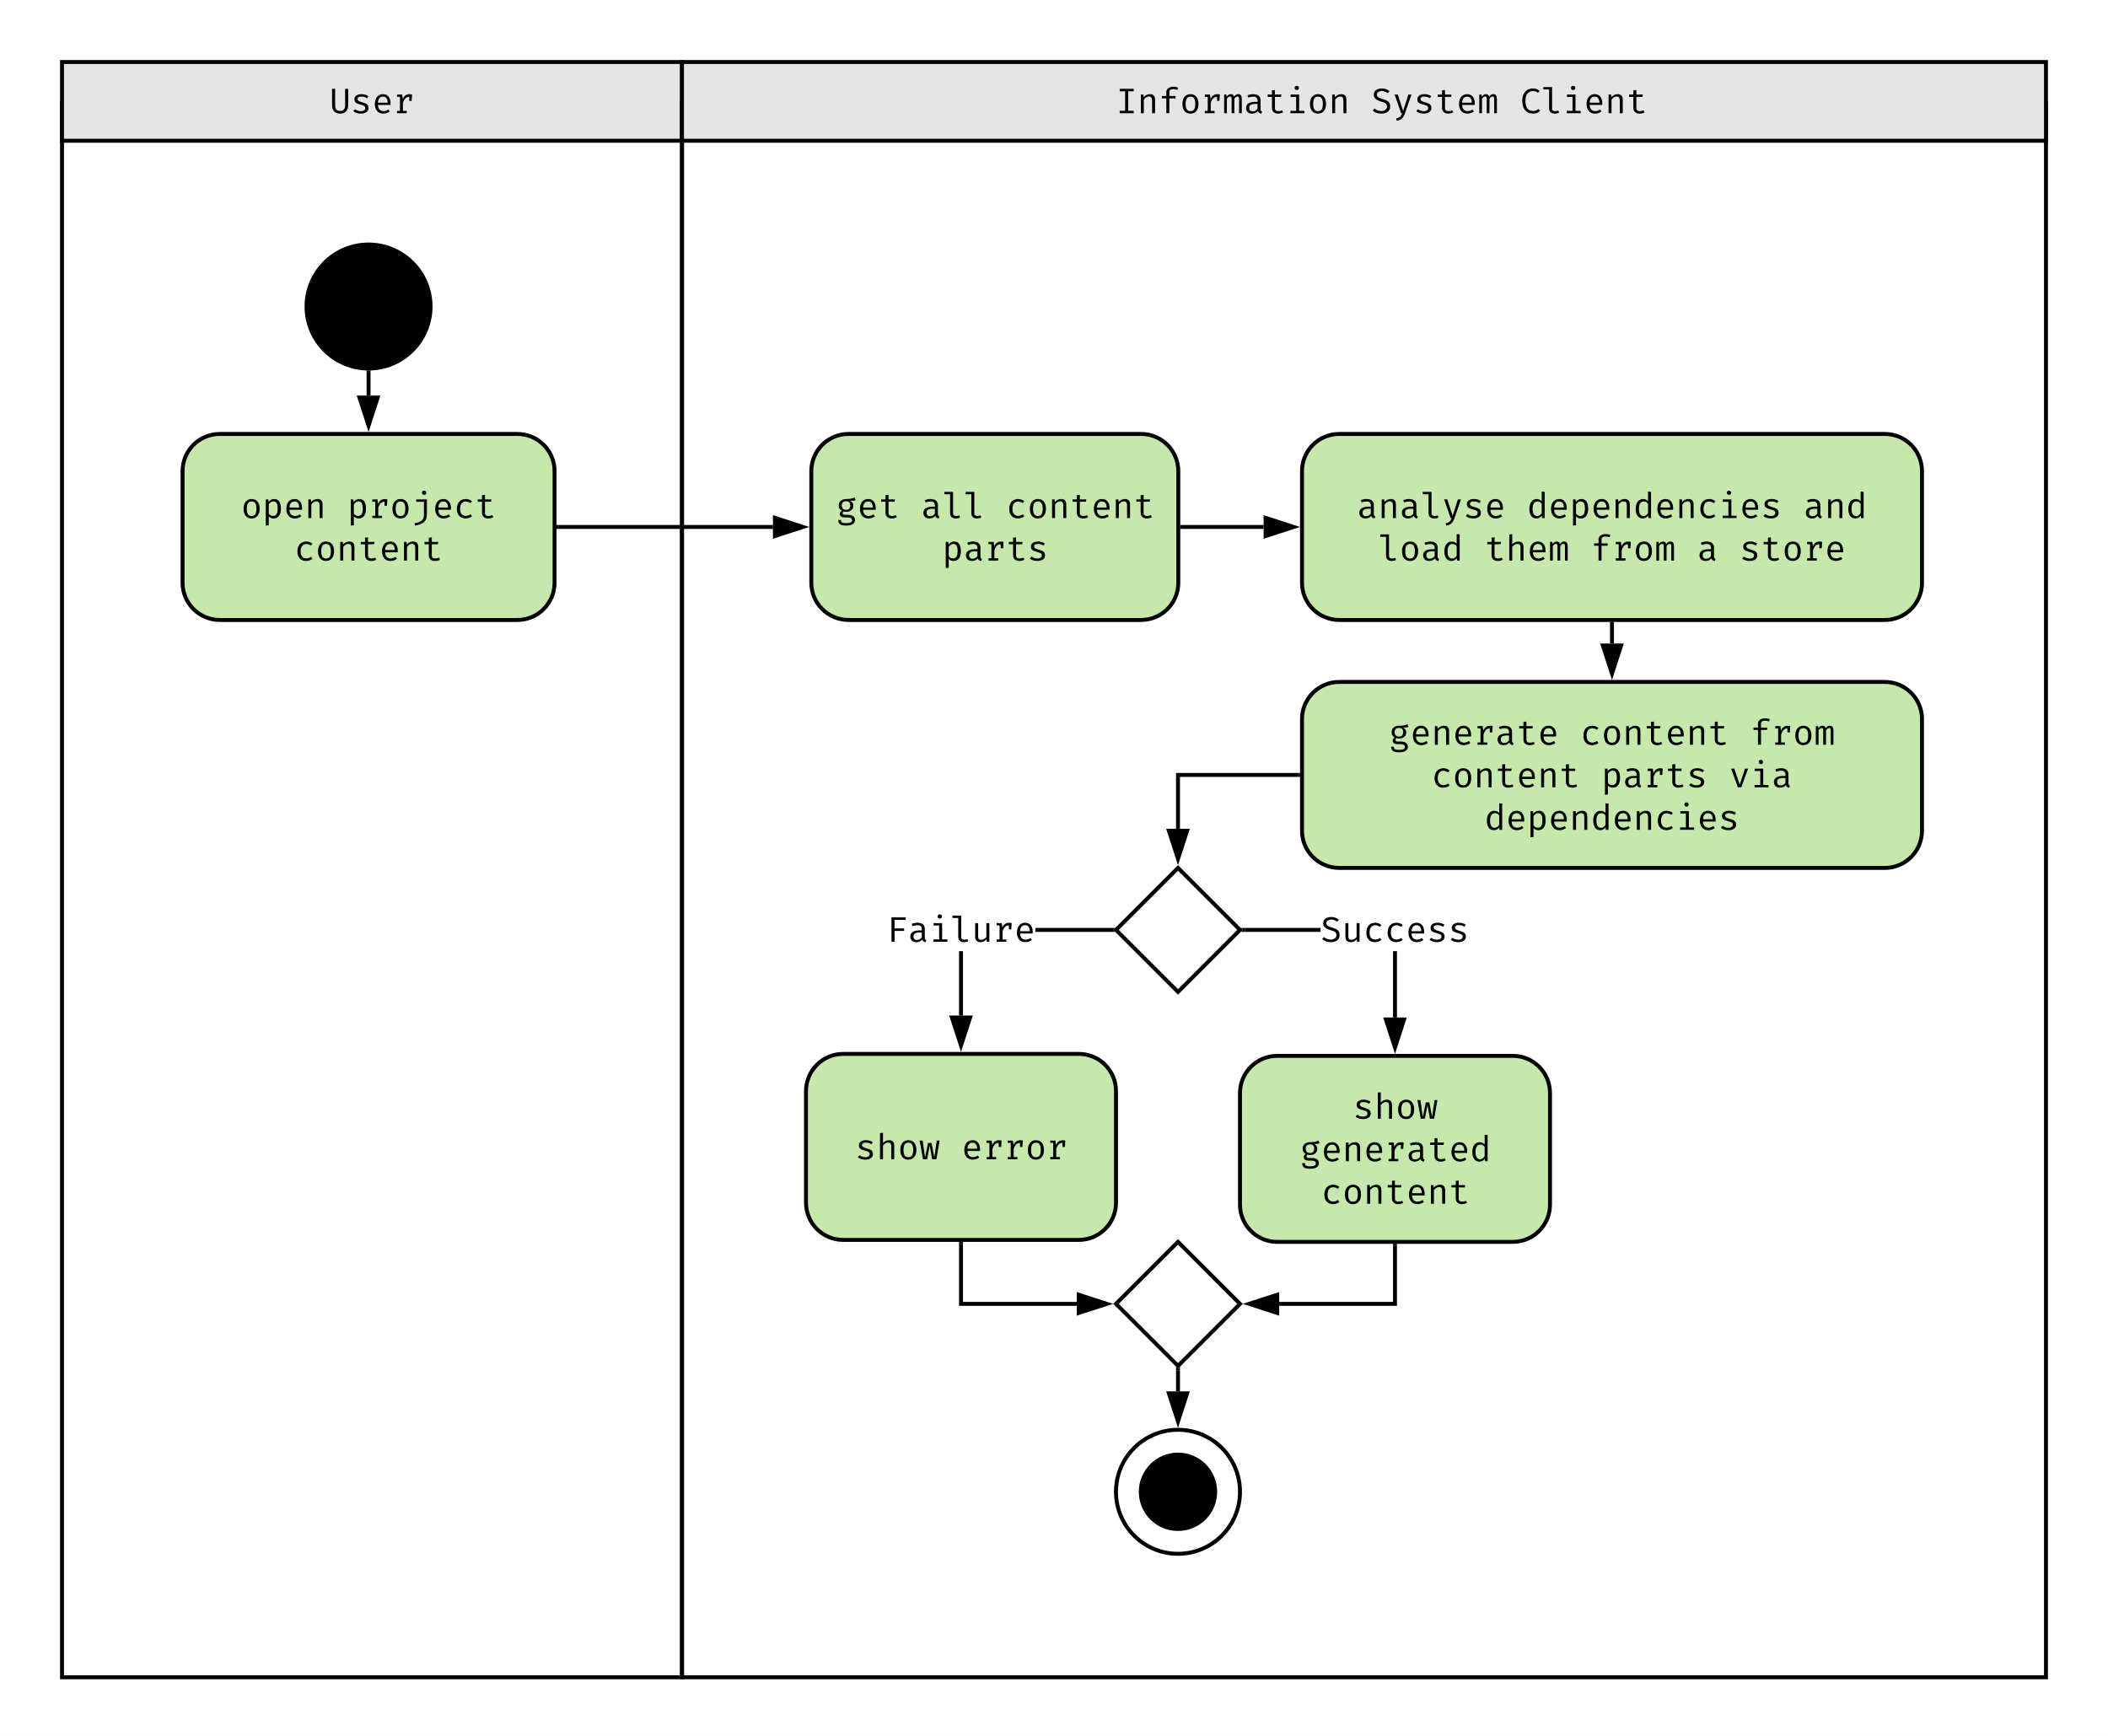
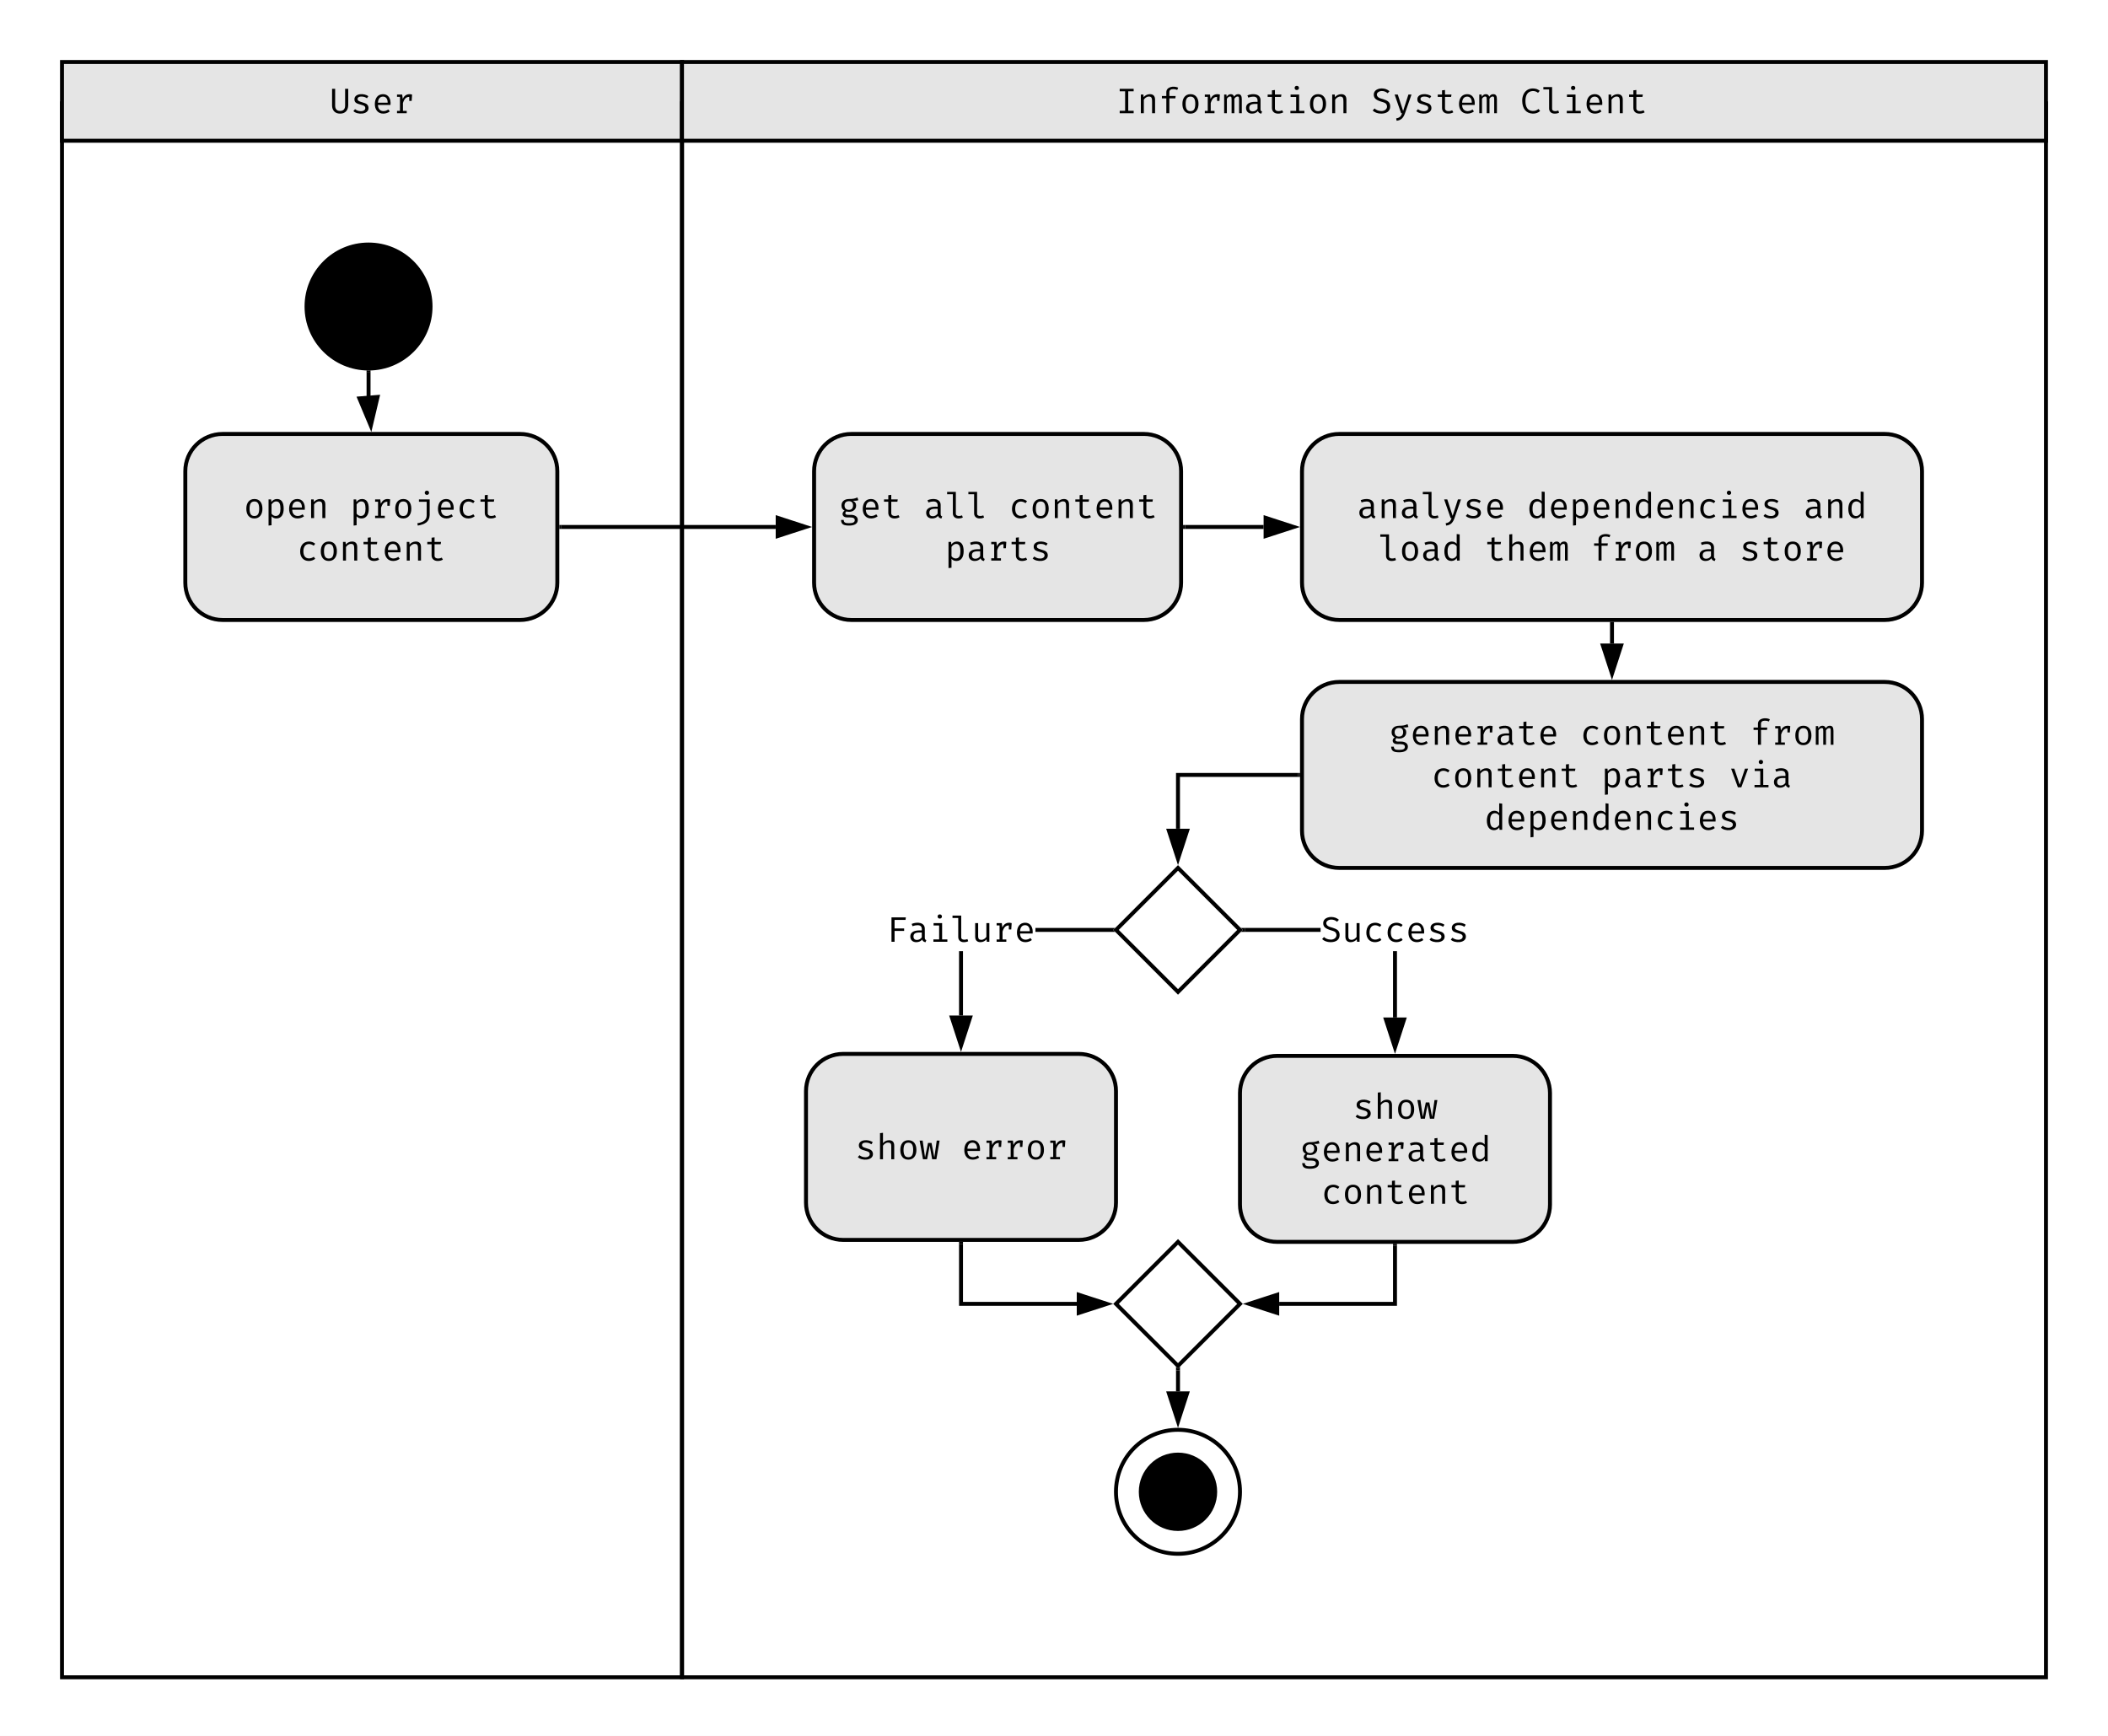
<svg xmlns="http://www.w3.org/2000/svg" xmlns:ns1="lucid" xmlns:xlink="http://www.w3.org/1999/xlink" width="1070.87" height="881.89">
  <g transform="translate(0 0)" ns1:page-tab-id="kDQ91QaTdYqZ">
    <path d="M0 0h1070.87v881.9H0z" fill="#fff" />
    <path d="M31.5 51.5v800.64h314.96V51.5" stroke="#000" stroke-width="2" fill="none" />
    <path d="M31.5 31.5h314.96v40H31.5z" stroke="#000" stroke-width="2" fill="#e5e5e5" />
    <use xlink:href="#a" transform="matrix(1,0,0,1,51.49606,31.49606) translate(115.9 26.03)" />
    <path d="M346.46 51.5v800.64h692.9V51.5" stroke="#000" stroke-width="2" fill="none" />
    <path d="M346.46 31.5h692.9v40h-692.9z" stroke="#000" stroke-width="2" fill="#e5e5e5" />
    <use xlink:href="#b" transform="matrix(1,0,0,1,366.4567,31.49606) translate(200.5 26.03)" />
    <use xlink:href="#c" transform="matrix(1,0,0,1,366.4567,31.49606) translate(330.1 26.03)" />
    <use xlink:href="#d" transform="matrix(1,0,0,1,366.4567,31.49606) translate(405.7 26.03)" />
    <path d="M218.72 155.73c0 17.4-14.1 31.5-31.5 31.5s-31.5-14.1-31.5-31.5 14.1-31.5 31.5-31.5 31.5 14.1 31.5 31.5z" stroke="#000" stroke-width="2" />
-     <path d="M111.64 220.47c-10.44 0-18.9 8.46-18.9 18.9v56.7c0 10.43 8.46 18.9 18.9 18.9h151.18c10.43 0 18.9-8.47 18.9-18.9v-56.7c0-10.44-8.47-18.9-18.9-18.9z" stroke="#000" stroke-width="2" fill="#c7e8ac" />
-     <use xlink:href="#e" transform="matrix(1,0,0,1,100.7384,228.4724) translate(21.682 34.73)" />
-     <use xlink:href="#f" transform="matrix(1,0,0,1,100.7384,228.4724) translate(75.7 34.73)" />
-     <use xlink:href="#g" transform="matrix(1,0,0,1,100.7384,228.4724) translate(48.7 56.33)" />
-     <path d="M187.23 189.23v11.74" stroke="#000" stroke-width="2" fill="none" />
+     <path d="M113.04 220.47c-10.43 0-18.9 8.46-18.9 18.9v56.7c0 10.43 8.47 18.9 18.9 18.9h151.18c10.44 0 18.9-8.47 18.9-18.9v-56.7c0-10.44-8.46-18.9-18.9-18.9z" stroke="#000" stroke-width="2" fill="#e5e5e5" />
+     <use xlink:href="#e" transform="matrix(1,0,0,1,102.145,228.4724) translate(21.682 34.73)" />
+     <use xlink:href="#f" transform="matrix(1,0,0,1,102.145,228.4724) translate(75.7 34.73)" />
+     <use xlink:href="#g" transform="matrix(1,0,0,1,102.145,228.4724) translate(48.7 56.33)" />
+     <path d="M187.23 189.23v13.15" stroke="#000" stroke-width="2" fill="none" />
    <path d="M187.22 188.23l1-.07v1.1h-2v-1.1z" />
-     <path d="M187.23 216.24l-4.64-14.27h9.26z" stroke="#000" stroke-width="2" />
-     <path d="M283.7 267.72h108.95" stroke="#000" stroke-width="2" fill="none" />
-     <path d="M283.74 268.72h-1.03v-2h1.04z" />
-     <path d="M407.9 267.72l-14.25 4.63v-9.27z" stroke="#000" stroke-width="2" />
+     <path d="M188.37 216.25l-5.8-13.84 9.25-.75z" stroke="#000" stroke-width="2" />
+     <path d="M285.12 267.72h108.94" stroke="#000" stroke-width="2" fill="none" />
+     <path d="M285.15 268.72h-1.03v-2h1.03z" />
+     <path d="M409.32 267.72l-14.26 4.63v-9.27z" stroke="#000" stroke-width="2" />
    <path d="M598.43 440.94l31.5 31.5-31.5 31.5-31.5-31.5z" stroke="#000" stroke-width="2" fill="#fff" />
    <path d="M659.42 394.7h-60v26.33h-2V392.7h62z" />
    <path d="M660.42 394.7h-1.03v-2h1.02zM598.43 436.3l-4.64-14.27h9.26z" />
    <path d="M598.43 439.53l-6.02-18.5h12.04zm-3.26-16.5l3.26 10.03 3.25-10.03z" />
-     <path d="M428.35 535.43c-10.44 0-18.9 8.46-18.9 18.9v56.7c0 10.43 8.46 18.9 18.9 18.9h119.68c10.44 0 18.9-8.47 18.9-18.9v-56.7c0-10.44-8.46-18.9-18.9-18.9z" stroke="#000" stroke-width="2" fill="#c7e8ac" />
+     <path d="M428.35 535.43c-10.44 0-18.9 8.46-18.9 18.9v56.7c0 10.43 8.46 18.9 18.9 18.9h119.68c10.44 0 18.9-8.47 18.9-18.9v-56.7c0-10.44-8.46-18.9-18.9-18.9z" stroke="#000" stroke-width="2" fill="#e5e5e5" />
    <use xlink:href="#h" transform="matrix(1,0,0,1,417.4488,543.4331) translate(17 45.53)" />
    <use xlink:href="#i" transform="matrix(1,0,0,1,417.4488,543.4331) translate(71 45.53)" />
-     <path d="M648.82 536.43c-10.44 0-18.9 8.46-18.9 18.9v56.7c0 10.43 8.46 18.9 18.9 18.9H768.5c10.44 0 18.9-8.47 18.9-18.9v-56.7c0-10.44-8.46-18.9-18.9-18.9z" stroke="#000" stroke-width="2" fill="#c7e8ac" />
+     <path d="M648.82 536.43c-10.44 0-18.9 8.46-18.9 18.9v56.7c0 10.43 8.46 18.9 18.9 18.9H768.5c10.44 0 18.9-8.47 18.9-18.9v-56.7c0-10.44-8.46-18.9-18.9-18.9z" stroke="#000" stroke-width="2" fill="#e5e5e5" />
    <use xlink:href="#j" transform="matrix(1,0,0,1,637.9213,544.4331) translate(49.4 23.93)" />
    <use xlink:href="#k" transform="matrix(1,0,0,1,637.9213,544.4331) translate(22.4 45.53)" />
    <use xlink:href="#g" transform="matrix(1,0,0,1,637.9213,544.4331) translate(33.2 67.13)" />
    <path d="M489.2 515.93h-2v-32.7h2zm75.3-42.5H526v-2h38.5zM565.5 472.44l1 1h-2v-2h2zM488.2 531.2l-4.65-14.27h9.27z" />
    <path d="M488.2 534.43l-6.02-18.5h12.02zm-3.27-16.5l3.26 10.03 3.25-10.03z" />
    <use xlink:href="#l" transform="matrix(1,0,0,1,450.389,461.6409) translate(0.005 16.83)" />
    <path d="M709.66 516.93h-2v-33.7h2zm-77.32-43.5v-2h38.52v2z" />
    <path d="M632.36 473.44h-2.02l1-1-1-1h2.02zM708.66 532.2l-4.63-14.27h9.27z" />
    <path d="M708.66 535.43l-6-18.5h12zm-3.26-16.5l3.26 10.03 3.26-10.03z" />
    <use xlink:href="#m" transform="matrix(1,0,0,1,670.8614,461.6409) translate(0.005 16.83)" />
    <path d="M598.43 630.92l31.5 31.5-31.5 31.5-31.5-31.5z" stroke="#000" stroke-width="2" fill="#fff" />
    <path d="M708.66 632.92v29.5h-58.82" stroke="#000" stroke-width="2" fill="none" />
    <path d="M709.66 632.95h-2v-1.03h2z" />
    <path d="M634.57 662.42l14.27-4.64v9.27z" stroke="#000" stroke-width="2" />
    <path d="M488.2 631.92v30.5H547" stroke="#000" stroke-width="2" fill="none" />
    <path d="M489.2 631.95h-2v-1.03h2z" />
    <path d="M562.28 662.42L548 667.05v-9.27z" stroke="#000" stroke-width="2" />
    <path d="M629.92 757.9c0 17.4-14.1 31.5-31.5 31.5s-31.5-14.1-31.5-31.5 14.1-31.5 31.5-31.5 31.5 14.1 31.5 31.5z" stroke="#000" stroke-width="2" fill="#fff" />
    <path d="M617.32 757.9c0 10.44-8.46 18.9-18.9 18.9-10.43 0-18.9-8.46-18.9-18.9 0-10.43 8.47-18.9 18.9-18.9 10.44 0 18.9 8.47 18.9 18.9z" stroke="#000" stroke-width="2" />
    <path d="M598.43 696.33v10.58" stroke="#000" stroke-width="2" fill="none" />
    <path d="M599.43 696.35h-2v-2.02l1 1 1-1z" />
    <path d="M598.43 722.17l-4.64-14.27h9.26z" stroke="#000" stroke-width="2" />
-     <path d="M431.05 220.47c-10.44 0-18.9 8.46-18.9 18.9v56.7c0 10.43 8.46 18.9 18.9 18.9h148.63c10.44 0 18.9-8.47 18.9-18.9v-56.7c0-10.44-8.46-18.9-18.9-18.9z" stroke="#000" stroke-width="2" fill="#c7e8ac" />
-     <use xlink:href="#n" transform="matrix(1,0,0,1,420.1509,228.4724) translate(4.5 34.73)" />
-     <use xlink:href="#o" transform="matrix(1,0,0,1,420.1509,228.4724) translate(47.7 34.73)" />
-     <use xlink:href="#p" transform="matrix(1,0,0,1,420.1509,228.4724) translate(90.9 34.73)" />
-     <use xlink:href="#q" transform="matrix(1,0,0,1,420.1509,228.4724) translate(58.491 56.33)" />
-     <path d="M680.3 220.47c-10.42 0-18.88 8.46-18.88 18.9v56.7c0 10.43 8.46 18.9 18.9 18.9h277.16c10.44 0 18.9-8.47 18.9-18.9v-56.7c0-10.44-8.46-18.9-18.9-18.9z" stroke="#000" stroke-width="2" fill="#c7e8ac" />
+     <path d="M432.46 220.47c-10.44 0-18.9 8.46-18.9 18.9v56.7c0 10.43 8.46 18.9 18.9 18.9H581.1c10.43 0 18.9-8.47 18.9-18.9v-56.7c0-10.44-8.47-18.9-18.9-18.9z" stroke="#000" stroke-width="2" fill="#e5e5e5" />
+     <use xlink:href="#n" transform="matrix(1,0,0,1,421.5575,228.4724) translate(4.5 34.73)" />
+     <use xlink:href="#o" transform="matrix(1,0,0,1,421.5575,228.4724) translate(47.7 34.73)" />
+     <use xlink:href="#p" transform="matrix(1,0,0,1,421.5575,228.4724) translate(90.9 34.73)" />
+     <use xlink:href="#q" transform="matrix(1,0,0,1,421.5575,228.4724) translate(58.491 56.33)" />
+     <path d="M680.3 220.47c-10.42 0-18.88 8.46-18.88 18.9v56.7c0 10.43 8.46 18.9 18.9 18.9h277.16c10.44 0 18.9-8.47 18.9-18.9v-56.7c0-10.44-8.46-18.9-18.9-18.9z" stroke="#000" stroke-width="2" fill="#e5e5e5" />
    <g>
      <use xlink:href="#r" transform="matrix(1,0,0,1,669.4173,228.4724) translate(19.891 34.73)" />
      <use xlink:href="#s" transform="matrix(1,0,0,1,669.4173,228.4724) translate(106.291 34.73)" />
      <use xlink:href="#t" transform="matrix(1,0,0,1,669.4173,228.4724) translate(246.709 34.73)" />
      <use xlink:href="#u" transform="matrix(1,0,0,1,669.4173,228.4724) translate(30.7 56.33)" />
      <use xlink:href="#v" transform="matrix(1,0,0,1,669.4173,228.4724) translate(84.7 56.33)" />
      <use xlink:href="#w" transform="matrix(1,0,0,1,669.4173,228.4724) translate(138.7 56.33)" />
      <use xlink:href="#x" transform="matrix(1,0,0,1,669.4173,228.4724) translate(192.7 56.33)" />
      <use xlink:href="#y" transform="matrix(1,0,0,1,669.4173,228.4724) translate(214.3 56.33)" />
    </g>
-     <path d="M600.58 267.72h41.34" stroke="#000" stroke-width="2" fill="none" />
-     <path d="M600.6 268.72h-1.02v-2h1.03z" />
+     <path d="M602 267.72h39.92" stroke="#000" stroke-width="2" fill="none" />
+     <path d="M602 268.72h-1v-2h1z" />
    <path d="M657.18 267.72l-14.26 4.63v-9.27z" stroke="#000" stroke-width="2" />
-     <path d="M680.3 346.46c-10.42 0-18.88 8.46-18.88 18.9v56.7c0 10.42 8.46 18.88 18.9 18.88h277.16c10.44 0 18.9-8.46 18.9-18.9v-56.7c0-10.42-8.46-18.88-18.9-18.88z" stroke="#000" stroke-width="2" fill="#c7e8ac" />
+     <path d="M680.3 346.46c-10.42 0-18.88 8.46-18.88 18.9v56.7c0 10.42 8.46 18.88 18.9 18.88h277.16c10.44 0 18.9-8.46 18.9-18.9v-56.7c0-10.42-8.46-18.88-18.9-18.88z" stroke="#000" stroke-width="2" fill="#e5e5e5" />
    <g>
      <use xlink:href="#z" transform="matrix(1,0,0,1,669.4173,354.4567) translate(36.1 23.93)" />
      <use xlink:href="#A" transform="matrix(1,0,0,1,669.4173,354.4567) translate(133.3 23.93)" />
      <use xlink:href="#B" transform="matrix(1,0,0,1,669.4173,354.4567) translate(219.7 23.93)" />
      <use xlink:href="#A" transform="matrix(1,0,0,1,669.4173,354.4567) translate(57.691 45.53)" />
      <use xlink:href="#C" transform="matrix(1,0,0,1,669.4173,354.4567) translate(144.091 45.53)" />
      <use xlink:href="#D" transform="matrix(1,0,0,1,669.4173,354.4567) translate(208.909 45.53)" />
      <use xlink:href="#E" transform="matrix(1,0,0,1,669.4173,354.4567) translate(84.691 67.13)" />
    </g>
    <path d="M818.9 316.96v10" stroke="#000" stroke-width="2" fill="none" />
    <path d="M819.9 317h-2v-1.04h2z" />
    <path d="M818.9 342.22l-4.64-14.27h9.27z" stroke="#000" stroke-width="2" />
    <defs>
      <path d="M299-64c95-1 142-57 141-156v-469h88v466C524-80 443 11 299 11S72-79 72-223v-466h87v469c-1 99 45 155 140 156" id="F" />
      <path d="M280-58c84 5 156-46 121-126-25-33-62-42-118-58-101-31-180-44-180-152 0-172 283-177 392-86l-38 58c-42-28-84-48-152-48-96-3-135 45-101 108 50 50 205 62 254 112 26 26 43 59 43 104C500 44 180 48 74-60l47-55c38 31 93 57 159 57" id="G" />
      <path d="M167-234c1 104 57 173 153 175 63-1 97-20 141-47l39 56c-43 34-108 60-180 61C164 13 77-104 79-263c3-156 76-272 229-275 155-3 231 134 213 304H167zm274-64c0-99-41-171-132-171-93 0-138 73-142 171h274" id="H" />
      <path d="M267-402c40-99 128-162 263-125l-12 179h-68v-113c-87-2-142 56-178 174v222h107V0H105v-65h83v-397h-83v-65h146" id="I" />
      <g id="a">
        <use transform="matrix(0.018,0,0,0.018,0,0)" xlink:href="#F" />
        <use transform="matrix(0.018,0,0,0.018,10.8,0)" xlink:href="#G" />
        <use transform="matrix(0.018,0,0,0.018,21.6,0)" xlink:href="#H" />
        <use transform="matrix(0.018,0,0,0.018,32.4,0)" xlink:href="#I" />
      </g>
      <path d="M497-689v70H344v550h153V0H103v-69h153v-550H103v-70h394" id="J" />
      <path d="M327-471c-64 0-116 47-143 88V0h-84v-527h72l7 74c34-46 100-84 174-85 99 0 148 52 148 156V0h-84v-320c-1-91-3-151-90-151" id="K" />
      <path d="M219-591c-3-153 202-192 335-130l-27 63c-33-15-71-22-113-22-73 0-110 29-110 87v107h178l-9 67H304V0h-85v-419H94v-67h125v-105" id="L" />
      <path d="M301-538c152-1 227 116 226 274 2 155-77 276-227 275C148 12 71-105 73-263c-2-156 77-276 228-275zm0 69c-107 0-137 85-137 206 1 121 29 205 136 205s135-84 136-206c-1-120-29-205-135-205" id="M" />
      <path d="M447-538c76 0 102 52 102 146V0h-77v-378c-4-59 6-89-41-94-34 0-65 21-92 63V0h-78v-378c-4-59 6-89-41-94-34 0-65 21-92 63V0H51v-527h65l6 62c29-39 54-71 114-73 49 0 81 23 95 70 29-39 56-70 116-70" id="N" />
      <path d="M478-115c0 42 12 57 43 67l-21 60c-51-7-83-32-96-75-34 44-90 74-165 74C137 13 68-51 69-151c3-149 154-179 324-169 10-103-29-151-125-148-40 0-86 9-137 27l-23-64c153-63 370-47 370 137v253zM260-52c60-1 107-35 133-75v-135c-121-4-236-1-234 110 0 67 34 100 101 100" id="O" />
      <path d="M519-27c-32 22-89 38-142 38-104 2-177-59-177-158v-314H79v-66h121v-119l84-10v129h183l-11 66H284v313C274-41 417-45 486-84" id="P" />
      <path d="M300-773c36-1 62 24 62 59s-26 60-62 59c-35 1-61-25-60-59-1-34 25-60 60-59zm67 246v460h148V0H121v-67h162v-393H126v-67h241" id="Q" />
      <g id="b">
        <use transform="matrix(0.018,0,0,0.018,0,0)" xlink:href="#J" />
        <use transform="matrix(0.018,0,0,0.018,10.8,0)" xlink:href="#K" />
        <use transform="matrix(0.018,0,0,0.018,21.6,0)" xlink:href="#L" />
        <use transform="matrix(0.018,0,0,0.018,32.4,0)" xlink:href="#M" />
        <use transform="matrix(0.018,0,0,0.018,43.2,0)" xlink:href="#I" />
        <use transform="matrix(0.018,0,0,0.018,54,0)" xlink:href="#N" />
        <use transform="matrix(0.018,0,0,0.018,64.8,0)" xlink:href="#O" />
        <use transform="matrix(0.018,0,0,0.018,75.6,0)" xlink:href="#P" />
        <use transform="matrix(0.018,0,0,0.018,86.4,0)" xlink:href="#Q" />
        <use transform="matrix(0.018,0,0,0.018,97.2,0)" xlink:href="#M" />
        <use transform="matrix(0.018,0,0,0.018,108,0)" xlink:href="#K" />
      </g>
      <path d="M537-191C537-52 430 9 285 11 180 11 98-23 43-76l52-59c48 44 104 70 191 74 108 4 200-84 147-186-23-45-74-57-137-76-75-22-130-47-167-77s-55-71-55-122c-1-161 194-210 344-158 36 13 69 33 99 59l-52 56c-47-41-102-62-165-62-94 0-179 73-122 153 31 44 86 55 157 76 113 38 202 70 202 207" id="R" />
      <path d="M354 3c-42 115-98 195-236 209l-12-67c98-15 140-60 167-145h-28L62-527h89L302-64l149-463h87" id="S" />
      <g id="c">
        <use transform="matrix(0.018,0,0,0.018,0,0)" xlink:href="#R" />
        <use transform="matrix(0.018,0,0,0.018,10.8,0)" xlink:href="#S" />
        <use transform="matrix(0.018,0,0,0.018,21.6,0)" xlink:href="#G" />
        <use transform="matrix(0.018,0,0,0.018,32.4,0)" xlink:href="#P" />
        <use transform="matrix(0.018,0,0,0.018,43.2,0)" xlink:href="#H" />
        <use transform="matrix(0.018,0,0,0.018,54,0)" xlink:href="#N" />
      </g>
      <path d="M63-345c-4-243 159-405 405-339 31 11 61 28 90 51l-49 57c-41-34-89-51-145-51-146 6-210 112-210 282S215-69 363-63c75 0 116-23 160-57l45 56c-51 50-120 75-206 75C163 3 67-136 63-345" id="T" />
      <path d="M378 11c-91 1-156-55-156-145v-538H60v-67h246v609c-6 82 110 83 175 53l22 61c-33 18-75 27-125 27" id="U" />
      <g id="d">
        <use transform="matrix(0.018,0,0,0.018,0,0)" xlink:href="#T" />
        <use transform="matrix(0.018,0,0,0.018,10.8,0)" xlink:href="#U" />
        <use transform="matrix(0.018,0,0,0.018,21.6,0)" xlink:href="#Q" />
        <use transform="matrix(0.018,0,0,0.018,32.4,0)" xlink:href="#H" />
        <use transform="matrix(0.018,0,0,0.018,43.2,0)" xlink:href="#K" />
        <use transform="matrix(0.018,0,0,0.018,54,0)" xlink:href="#P" />
      </g>
      <path d="M179-453c33-47 84-84 157-85 127 0 191 91 191 274 1 151-60 274-203 275-57 0-104-20-140-60v251l-84 10v-739h72zm137-17c-62 0-103 44-132 84v261c24 36 65 65 121 66 104-5 130-86 131-205-2-117-20-206-120-206" id="V" />
      <g id="e">
        <use transform="matrix(0.018,0,0,0.018,0,0)" xlink:href="#M" />
        <use transform="matrix(0.018,0,0,0.018,10.8,0)" xlink:href="#V" />
        <use transform="matrix(0.018,0,0,0.018,21.618,0)" xlink:href="#H" />
        <use transform="matrix(0.018,0,0,0.018,32.418,0)" xlink:href="#K" />
      </g>
      <path d="M367-773c35-1 62 25 61 59 1 34-26 60-61 59-35 1-62-25-61-59-1-34 26-60 61-59zM96 147c146-28 265-71 265-226v-381H142v-67h303v443c-7 199-144 261-335 296" id="W" />
      <path d="M182-261c0 121 49 197 157 200 46 0 92-15 137-46l40 55c-37 35-109 63-177 63C181 13 89-101 91-261c4-163 86-273 248-277 68 0 127 21 176 62l-41 55c-46-31-91-46-136-46-106 3-156 87-156 206" id="X" />
      <g id="f">
        <use transform="matrix(0.018,0,0,0.018,0,0)" xlink:href="#V" />
        <use transform="matrix(0.018,0,0,0.018,10.818,0)" xlink:href="#I" />
        <use transform="matrix(0.018,0,0,0.018,21.618,0)" xlink:href="#M" />
        <use transform="matrix(0.018,0,0,0.018,32.418,0)" xlink:href="#W" />
        <use transform="matrix(0.018,0,0,0.018,43.218,0)" xlink:href="#H" />
        <use transform="matrix(0.018,0,0,0.018,54.018,0)" xlink:href="#X" />
        <use transform="matrix(0.018,0,0,0.018,64.818,0)" xlink:href="#P" />
      </g>
      <g id="g">
        <use transform="matrix(0.018,0,0,0.018,0,0)" xlink:href="#X" />
        <use transform="matrix(0.018,0,0,0.018,10.8,0)" xlink:href="#M" />
        <use transform="matrix(0.018,0,0,0.018,21.6,0)" xlink:href="#K" />
        <use transform="matrix(0.018,0,0,0.018,32.4,0)" xlink:href="#P" />
        <use transform="matrix(0.018,0,0,0.018,43.2,0)" xlink:href="#H" />
        <use transform="matrix(0.018,0,0,0.018,54,0)" xlink:href="#K" />
        <use transform="matrix(0.018,0,0,0.018,64.8,0)" xlink:href="#P" />
      </g>
      <path d="M325-471c-62 0-114 48-141 87V0h-84v-738l84-9v293c35-46 95-83 169-84 99 0 148 52 148 156V0h-84v-381c0-64-28-90-92-90" id="Y" />
      <path d="M491 0H372l-69-386L229 0H113L18-527h85l68 475 84-408h99l79 408 68-475h81" id="Z" />
      <g id="h">
        <use transform="matrix(0.018,0,0,0.018,0,0)" xlink:href="#G" />
        <use transform="matrix(0.018,0,0,0.018,10.8,0)" xlink:href="#Y" />
        <use transform="matrix(0.018,0,0,0.018,21.6,0)" xlink:href="#M" />
        <use transform="matrix(0.018,0,0,0.018,32.4,0)" xlink:href="#Z" />
      </g>
      <g id="i">
        <use transform="matrix(0.018,0,0,0.018,0,0)" xlink:href="#H" />
        <use transform="matrix(0.018,0,0,0.018,10.8,0)" xlink:href="#I" />
        <use transform="matrix(0.018,0,0,0.018,21.6,0)" xlink:href="#I" />
        <use transform="matrix(0.018,0,0,0.018,32.4,0)" xlink:href="#M" />
        <use transform="matrix(0.018,0,0,0.018,43.2,0)" xlink:href="#I" />
      </g>
      <g id="j">
        <use transform="matrix(0.018,0,0,0.018,0,0)" xlink:href="#G" />
        <use transform="matrix(0.018,0,0,0.018,10.8,0)" xlink:href="#Y" />
        <use transform="matrix(0.018,0,0,0.018,21.6,0)" xlink:href="#M" />
        <use transform="matrix(0.018,0,0,0.018,32.4,0)" xlink:href="#Z" />
      </g>
      <path d="M289-538c121 0 157-10 240-44l25 79c-47 15-88 14-154 15 61 28 92 72 92 133 6 138-137 209-277 168-14 10-27 29-27 51-5 60 105 43 165 45 100 2 186 48 186 143 0 120-114 161-251 160-145-2-217-30-222-159h76c0 82 60 90 146 91 92-1 166-13 166-87 0-85-119-77-212-75-76 1-131-34-133-100 2-42 28-73 58-92-55-28-88-69-88-145 0-118 88-180 210-183zm-1 62c-79-1-123 45-123 121s45 125 125 123c76 0 115-47 115-124 0-80-39-120-117-120" id="aa" />
      <path d="M68-263c3-150 62-268 206-275 58 0 105 21 142 63v-274l84 10V0h-74l-8-69c-33 46-79 78-149 80C124 10 68-109 68-263zm228-207c-103 4-137 89-137 207 0 115 28 202 127 207 50 0 93-28 130-84v-262c-25-38-63-67-120-68" id="ab" />
      <g id="k">
        <use transform="matrix(0.018,0,0,0.018,0,0)" xlink:href="#aa" />
        <use transform="matrix(0.018,0,0,0.018,10.8,0)" xlink:href="#H" />
        <use transform="matrix(0.018,0,0,0.018,21.6,0)" xlink:href="#K" />
        <use transform="matrix(0.018,0,0,0.018,32.4,0)" xlink:href="#H" />
        <use transform="matrix(0.018,0,0,0.018,43.2,0)" xlink:href="#I" />
        <use transform="matrix(0.018,0,0,0.018,54,0)" xlink:href="#O" />
        <use transform="matrix(0.018,0,0,0.018,64.8,0)" xlink:href="#P" />
        <use transform="matrix(0.018,0,0,0.018,75.6,0)" xlink:href="#H" />
        <use transform="matrix(0.018,0,0,0.018,86.4,0)" xlink:href="#ab" />
      </g>
      <path d="M225-617v241h270v70H225V0h-87v-689h406l-10 72H225" id="ac" />
      <path d="M252 11c-100 1-152-56-152-155v-383h84v374c0 66 25 97 89 98 63 0 117-43 143-84v-388h84V0h-72l-7-71c-35 45-96 81-169 82" id="ad" />
      <g id="l">
        <use transform="matrix(0.018,0,0,0.018,0,0)" xlink:href="#ac" />
        <use transform="matrix(0.018,0,0,0.018,10.8,0)" xlink:href="#O" />
        <use transform="matrix(0.018,0,0,0.018,21.6,0)" xlink:href="#Q" />
        <use transform="matrix(0.018,0,0,0.018,32.4,0)" xlink:href="#U" />
        <use transform="matrix(0.018,0,0,0.018,43.2,0)" xlink:href="#ad" />
        <use transform="matrix(0.018,0,0,0.018,54,0)" xlink:href="#I" />
        <use transform="matrix(0.018,0,0,0.018,64.8,0)" xlink:href="#H" />
      </g>
      <g id="m">
        <use transform="matrix(0.018,0,0,0.018,0,0)" xlink:href="#R" />
        <use transform="matrix(0.018,0,0,0.018,10.8,0)" xlink:href="#ad" />
        <use transform="matrix(0.018,0,0,0.018,21.6,0)" xlink:href="#X" />
        <use transform="matrix(0.018,0,0,0.018,32.4,0)" xlink:href="#X" />
        <use transform="matrix(0.018,0,0,0.018,43.2,0)" xlink:href="#H" />
        <use transform="matrix(0.018,0,0,0.018,54,0)" xlink:href="#G" />
        <use transform="matrix(0.018,0,0,0.018,64.8,0)" xlink:href="#G" />
      </g>
      <g id="n">
        <use transform="matrix(0.018,0,0,0.018,0,0)" xlink:href="#aa" />
        <use transform="matrix(0.018,0,0,0.018,10.8,0)" xlink:href="#H" />
        <use transform="matrix(0.018,0,0,0.018,21.6,0)" xlink:href="#P" />
      </g>
      <g id="o">
        <use transform="matrix(0.018,0,0,0.018,0,0)" xlink:href="#O" />
        <use transform="matrix(0.018,0,0,0.018,10.8,0)" xlink:href="#U" />
        <use transform="matrix(0.018,0,0,0.018,21.6,0)" xlink:href="#U" />
      </g>
      <g id="p">
        <use transform="matrix(0.018,0,0,0.018,0,0)" xlink:href="#X" />
        <use transform="matrix(0.018,0,0,0.018,10.8,0)" xlink:href="#M" />
        <use transform="matrix(0.018,0,0,0.018,21.6,0)" xlink:href="#K" />
        <use transform="matrix(0.018,0,0,0.018,32.4,0)" xlink:href="#P" />
        <use transform="matrix(0.018,0,0,0.018,43.2,0)" xlink:href="#H" />
        <use transform="matrix(0.018,0,0,0.018,54,0)" xlink:href="#K" />
        <use transform="matrix(0.018,0,0,0.018,64.8,0)" xlink:href="#P" />
      </g>
      <g id="q">
        <use transform="matrix(0.018,0,0,0.018,0,0)" xlink:href="#V" />
        <use transform="matrix(0.018,0,0,0.018,10.818,0)" xlink:href="#O" />
        <use transform="matrix(0.018,0,0,0.018,21.618,0)" xlink:href="#I" />
        <use transform="matrix(0.018,0,0,0.018,32.418,0)" xlink:href="#P" />
        <use transform="matrix(0.018,0,0,0.018,43.218,0)" xlink:href="#G" />
      </g>
      <g id="r">
        <use transform="matrix(0.018,0,0,0.018,0,0)" xlink:href="#O" />
        <use transform="matrix(0.018,0,0,0.018,10.8,0)" xlink:href="#K" />
        <use transform="matrix(0.018,0,0,0.018,21.6,0)" xlink:href="#O" />
        <use transform="matrix(0.018,0,0,0.018,32.4,0)" xlink:href="#U" />
        <use transform="matrix(0.018,0,0,0.018,43.2,0)" xlink:href="#S" />
        <use transform="matrix(0.018,0,0,0.018,54,0)" xlink:href="#G" />
        <use transform="matrix(0.018,0,0,0.018,64.8,0)" xlink:href="#H" />
      </g>
      <g id="s">
        <use transform="matrix(0.018,0,0,0.018,0,0)" xlink:href="#ab" />
        <use transform="matrix(0.018,0,0,0.018,10.8,0)" xlink:href="#H" />
        <use transform="matrix(0.018,0,0,0.018,21.6,0)" xlink:href="#V" />
        <use transform="matrix(0.018,0,0,0.018,32.418,0)" xlink:href="#H" />
        <use transform="matrix(0.018,0,0,0.018,43.218,0)" xlink:href="#K" />
        <use transform="matrix(0.018,0,0,0.018,54.018,0)" xlink:href="#ab" />
        <use transform="matrix(0.018,0,0,0.018,64.818,0)" xlink:href="#H" />
        <use transform="matrix(0.018,0,0,0.018,75.618,0)" xlink:href="#K" />
        <use transform="matrix(0.018,0,0,0.018,86.418,0)" xlink:href="#X" />
        <use transform="matrix(0.018,0,0,0.018,97.218,0)" xlink:href="#Q" />
        <use transform="matrix(0.018,0,0,0.018,108.018,0)" xlink:href="#H" />
        <use transform="matrix(0.018,0,0,0.018,118.818,0)" xlink:href="#G" />
      </g>
      <g id="t">
        <use transform="matrix(0.018,0,0,0.018,0,0)" xlink:href="#O" />
        <use transform="matrix(0.018,0,0,0.018,10.8,0)" xlink:href="#K" />
        <use transform="matrix(0.018,0,0,0.018,21.6,0)" xlink:href="#ab" />
      </g>
      <g id="u">
        <use transform="matrix(0.018,0,0,0.018,0,0)" xlink:href="#U" />
        <use transform="matrix(0.018,0,0,0.018,10.8,0)" xlink:href="#M" />
        <use transform="matrix(0.018,0,0,0.018,21.6,0)" xlink:href="#O" />
        <use transform="matrix(0.018,0,0,0.018,32.4,0)" xlink:href="#ab" />
      </g>
      <g id="v">
        <use transform="matrix(0.018,0,0,0.018,0,0)" xlink:href="#P" />
        <use transform="matrix(0.018,0,0,0.018,10.8,0)" xlink:href="#Y" />
        <use transform="matrix(0.018,0,0,0.018,21.6,0)" xlink:href="#H" />
        <use transform="matrix(0.018,0,0,0.018,32.4,0)" xlink:href="#N" />
      </g>
      <g id="w">
        <use transform="matrix(0.018,0,0,0.018,0,0)" xlink:href="#L" />
        <use transform="matrix(0.018,0,0,0.018,10.8,0)" xlink:href="#I" />
        <use transform="matrix(0.018,0,0,0.018,21.6,0)" xlink:href="#M" />
        <use transform="matrix(0.018,0,0,0.018,32.4,0)" xlink:href="#N" />
      </g>
      <use transform="matrix(0.018,0,0,0.018,0,0)" xlink:href="#O" id="x" />
      <g id="y">
        <use transform="matrix(0.018,0,0,0.018,0,0)" xlink:href="#G" />
        <use transform="matrix(0.018,0,0,0.018,10.8,0)" xlink:href="#P" />
        <use transform="matrix(0.018,0,0,0.018,21.6,0)" xlink:href="#M" />
        <use transform="matrix(0.018,0,0,0.018,32.4,0)" xlink:href="#I" />
        <use transform="matrix(0.018,0,0,0.018,43.2,0)" xlink:href="#H" />
      </g>
      <g id="z">
        <use transform="matrix(0.018,0,0,0.018,0,0)" xlink:href="#aa" />
        <use transform="matrix(0.018,0,0,0.018,10.8,0)" xlink:href="#H" />
        <use transform="matrix(0.018,0,0,0.018,21.6,0)" xlink:href="#K" />
        <use transform="matrix(0.018,0,0,0.018,32.4,0)" xlink:href="#H" />
        <use transform="matrix(0.018,0,0,0.018,43.2,0)" xlink:href="#I" />
        <use transform="matrix(0.018,0,0,0.018,54,0)" xlink:href="#O" />
        <use transform="matrix(0.018,0,0,0.018,64.8,0)" xlink:href="#P" />
        <use transform="matrix(0.018,0,0,0.018,75.6,0)" xlink:href="#H" />
      </g>
      <g id="A">
        <use transform="matrix(0.018,0,0,0.018,0,0)" xlink:href="#X" />
        <use transform="matrix(0.018,0,0,0.018,10.8,0)" xlink:href="#M" />
        <use transform="matrix(0.018,0,0,0.018,21.6,0)" xlink:href="#K" />
        <use transform="matrix(0.018,0,0,0.018,32.4,0)" xlink:href="#P" />
        <use transform="matrix(0.018,0,0,0.018,43.2,0)" xlink:href="#H" />
        <use transform="matrix(0.018,0,0,0.018,54,0)" xlink:href="#K" />
        <use transform="matrix(0.018,0,0,0.018,64.8,0)" xlink:href="#P" />
      </g>
      <g id="B">
        <use transform="matrix(0.018,0,0,0.018,0,0)" xlink:href="#L" />
        <use transform="matrix(0.018,0,0,0.018,10.8,0)" xlink:href="#I" />
        <use transform="matrix(0.018,0,0,0.018,21.6,0)" xlink:href="#M" />
        <use transform="matrix(0.018,0,0,0.018,32.4,0)" xlink:href="#N" />
      </g>
      <g id="C">
        <use transform="matrix(0.018,0,0,0.018,0,0)" xlink:href="#V" />
        <use transform="matrix(0.018,0,0,0.018,10.818,0)" xlink:href="#O" />
        <use transform="matrix(0.018,0,0,0.018,21.618,0)" xlink:href="#I" />
        <use transform="matrix(0.018,0,0,0.018,32.418,0)" xlink:href="#P" />
        <use transform="matrix(0.018,0,0,0.018,43.218,0)" xlink:href="#G" />
      </g>
      <path d="M540-527L348 0h-97L60-527h90L302-76l150-451h88" id="ae" />
      <g id="D">
        <use transform="matrix(0.018,0,0,0.018,0,0)" xlink:href="#ae" />
        <use transform="matrix(0.018,0,0,0.018,10.8,0)" xlink:href="#Q" />
        <use transform="matrix(0.018,0,0,0.018,21.6,0)" xlink:href="#O" />
      </g>
      <g id="E">
        <use transform="matrix(0.018,0,0,0.018,0,0)" xlink:href="#ab" />
        <use transform="matrix(0.018,0,0,0.018,10.8,0)" xlink:href="#H" />
        <use transform="matrix(0.018,0,0,0.018,21.6,0)" xlink:href="#V" />
        <use transform="matrix(0.018,0,0,0.018,32.418,0)" xlink:href="#H" />
        <use transform="matrix(0.018,0,0,0.018,43.218,0)" xlink:href="#K" />
        <use transform="matrix(0.018,0,0,0.018,54.018,0)" xlink:href="#ab" />
        <use transform="matrix(0.018,0,0,0.018,64.818,0)" xlink:href="#H" />
        <use transform="matrix(0.018,0,0,0.018,75.618,0)" xlink:href="#K" />
        <use transform="matrix(0.018,0,0,0.018,86.418,0)" xlink:href="#X" />
        <use transform="matrix(0.018,0,0,0.018,97.218,0)" xlink:href="#Q" />
        <use transform="matrix(0.018,0,0,0.018,108.018,0)" xlink:href="#H" />
        <use transform="matrix(0.018,0,0,0.018,118.818,0)" xlink:href="#G" />
      </g>
    </defs>
  </g>
</svg>
